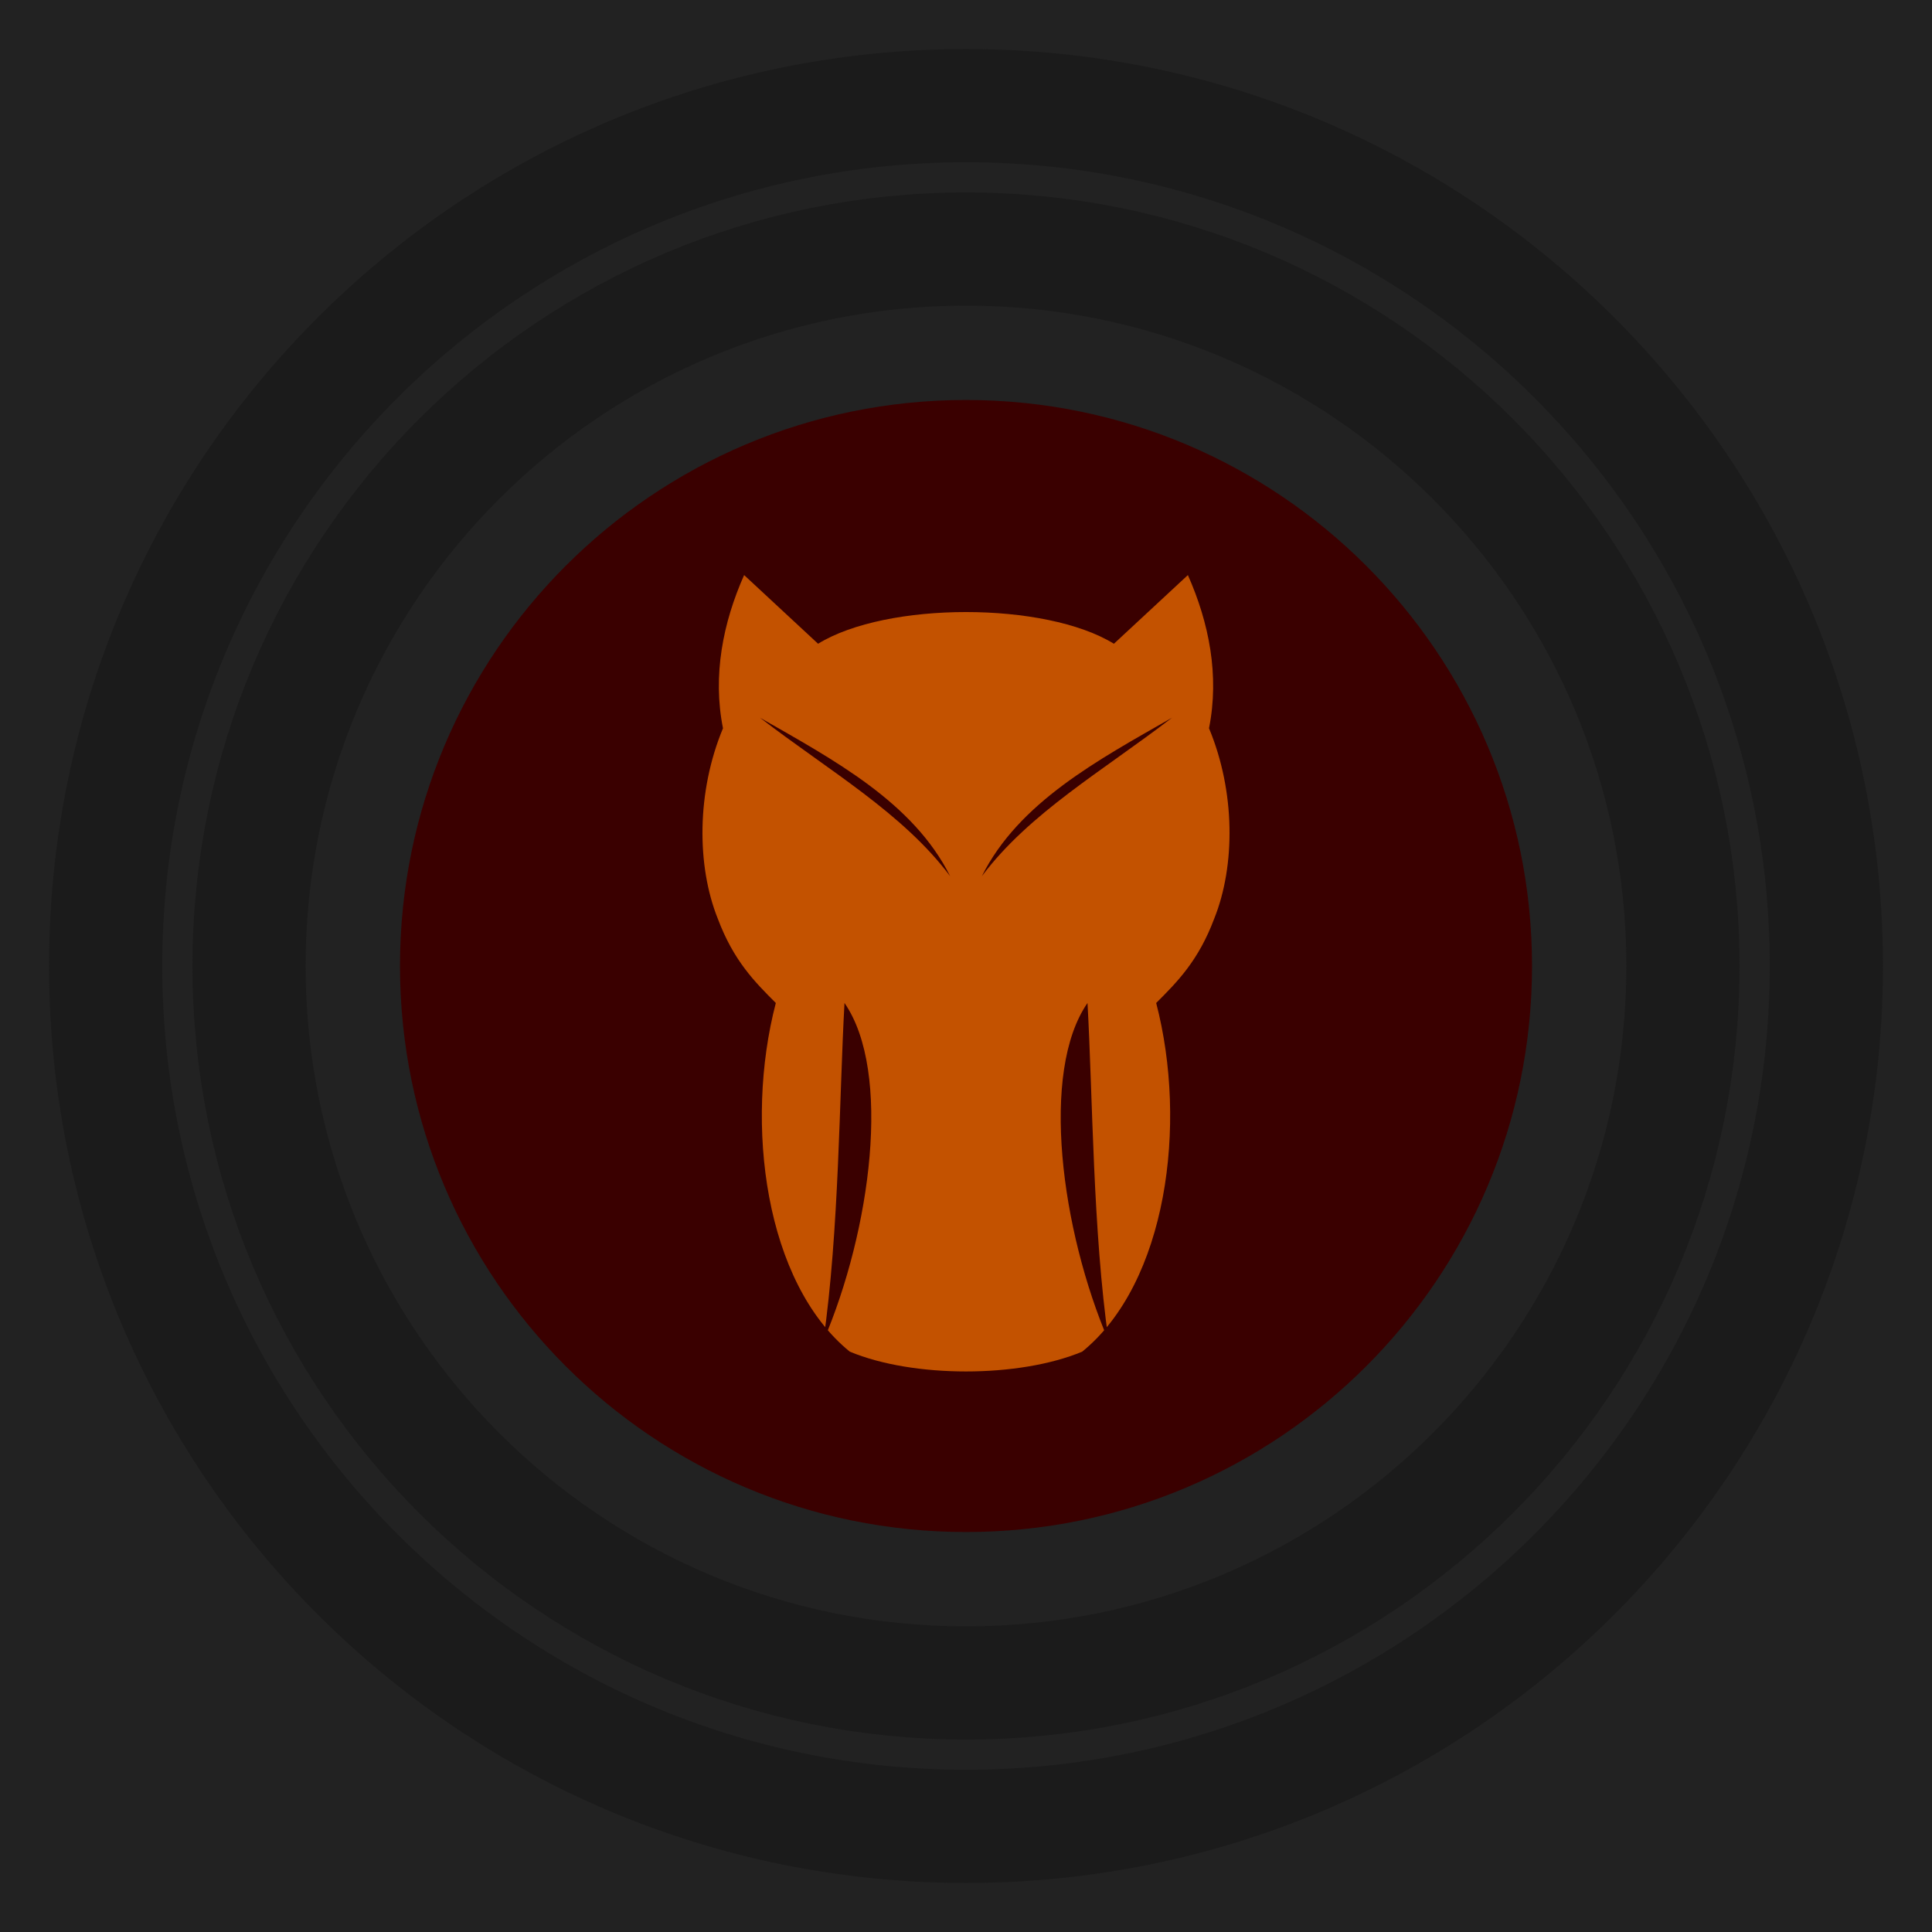
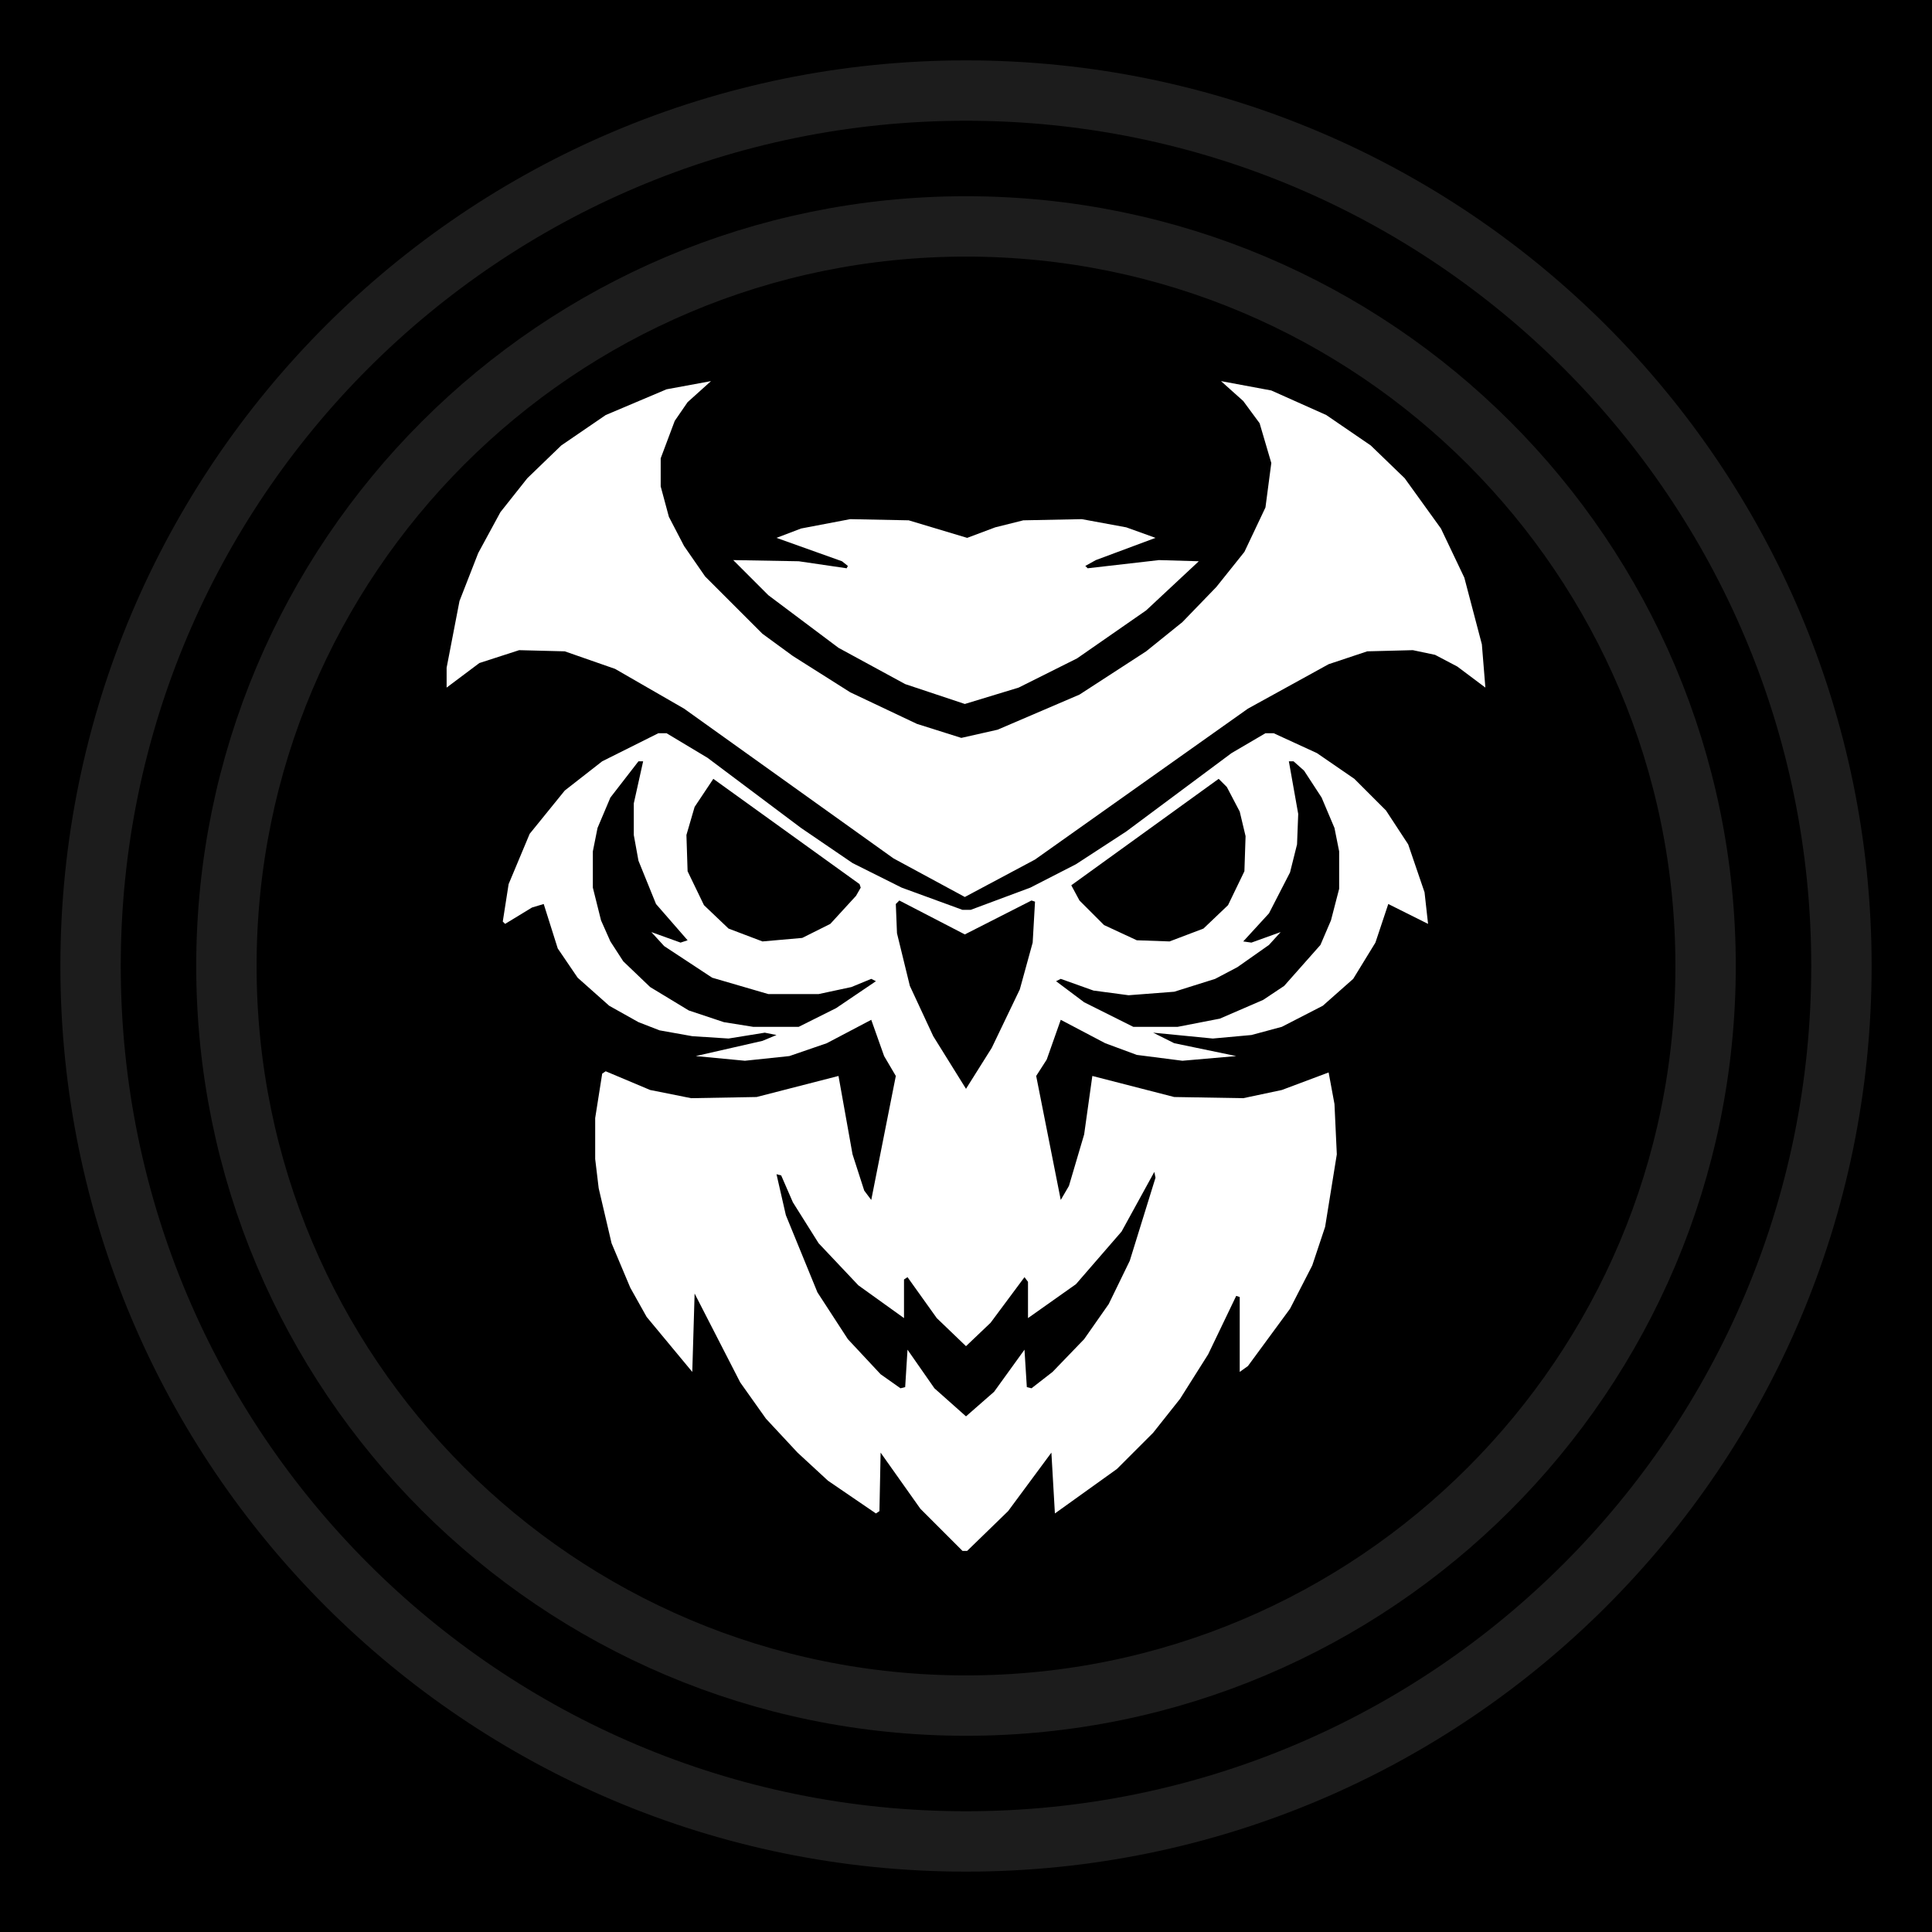
<svg xmlns="http://www.w3.org/2000/svg" viewBox="0 0 512 512">
-   <rect width="512" height="512" fill="#222" />
-   <g fill="none" stroke="#1b1b1b" stroke-width="30">
-     <circle cx="256" cy="256" r="228" />
-     <circle cx="256" cy="256" r="190" />
+   <rect width="512" height="512" fill="#000" />
+   <g fill="none" stroke="#1c1c1c" stroke-width="16">
+     <circle cx="256" cy="256" r="232" />
+     <circle cx="256" cy="256" r="196" />
  </g>
-   <circle cx="256" cy="256" r="150" fill="#3a0000" />
-   <g transform="translate(256 256) scale(1.4) translate(-50 -75)">
-     <path fill="#c35200" d="M8 1C4 10 2 20 4 30C-1 42-1 56 3 66C6 74 10 78 14 82C8 105 12 135 28 148C40 153 60 153 72 148C88 135 92 105 86 82C90 78 94 74 97 66C101 56 101 42 96 30C98 20 96 10 92 1L78 14C65 6 35 6 22 14Z" />
-     <path fill="#3a0000" d="M11 28C25 36 40 44 47 58C38 46 24 38 11 28ZM89 28C75 36 60 44 53 58C62 46 76 38 89 28ZM27 82C36 95 32 125 23 146C26 125 26 100 27 82ZM73 82C64 95 68 125 77 146C74 125 74 100 73 82Z" />
-   </g>
+   <path fill="#fff" fill-rule="evenodd" transform="translate(256 256) scale(3.1)" d="M-31.1,-17.5 -34.3,-15.0 -37.3,-11.3 -39.1,-7.0 -39.6,-3.8 -39.4,-3.6 -37.1,-5.0 -36.1,-5.3 -34.9,-1.5 -33.2,1.0 -30.5,3.4 -28.0,4.8 -26.2,5.5 -23.4,6.0 -20.3,6.2 -17.2,5.7 -16.2,5.9 -17.4,6.4 -23.1,7.7 -18.9,8.1 -15.1,7.7 -11.9,6.6 -8.1,4.6 -7.0,7.7 -6.0,9.4 -8.1,20.0 -8.7,19.2 -9.7,16.1 -10.9,9.4 -17.9,11.2 -23.5,11.3 -27.0,10.6 -30.8,9.0 -31.1,9.2 -31.7,13.0 -31.7,16.5 -31.4,19.0 -30.3,23.7 -28.7,27.5 -27.3,30.0 -23.4,34.7 -23.2,28.0 -19.3,35.6 -17.1,38.7 -14.4,41.6 -11.8,44.0 -7.7,46.8 -7.4,46.6 -7.3,41.6 -3.9,46.4 -0.3,50.0 0.1,50.0 3.6,46.6 7.3,41.6 7.6,46.8 12.9,43.0 16.0,39.9 18.3,37.0 20.7,33.2 23.1,28.2 23.4,28.3 23.4,34.7 24.1,34.2 27.7,29.3 29.6,25.6 30.7,22.3 31.7,16.1 31.5,11.8 31.0,9.1 27.0,10.6 23.7,11.3 17.8,11.2 10.8,9.4 10.1,14.4 8.8,18.8 8.1,20.0 6.0,9.4 6.9,8.0 8.1,4.6 11.9,6.6 14.6,7.6 18.5,8.1 23.1,7.7 17.8,6.6 16.0,5.7 21.1,6.2 24.4,5.9 27.0,5.2 30.5,3.4 33.1,1.1 35.0,-2.0 36.1,-5.3 39.5,-3.6 39.2,-6.3 37.8,-10.4 35.9,-13.3 33.2,-16.0 30.0,-18.2 26.3,-19.9 25.6,-19.9 22.7,-18.2 13.7,-11.5 9.4,-8.7 5.5,-6.7 0.4,-4.8 -0.3,-4.8 -5.5,-6.7 -9.7,-8.8 -14.1,-11.8 -22.1,-17.8 -25.6,-19.9 -26.3,-19.9ZM-16.2,17.8 -15.8,17.9 -14.8,20.2 -12.6,23.7 -9.2,27.3 -5.3,30.1 -5.3,26.8 -5.0,26.6 -2.5,30.1 0.0,32.5 2.1,30.5 5.0,26.6 5.3,27.0 5.3,30.1 9.4,27.2 13.3,22.7 16.1,17.6 16.2,18.1 14.0,25.2 12.2,28.9 10.1,31.9 7.4,34.7 5.6,36.1 5.2,36.0 5.0,32.8 2.4,36.4 0.0,38.5 -2.7,36.1 -5.0,32.8 -5.2,36.0 -5.6,36.1 -7.3,34.9 -10.1,31.9 -12.7,27.9 -15.4,21.3ZM-5.7,-5.6 -0.1,-2.7 5.6,-5.6 5.9,-5.5 5.7,-2.0 4.6,2.0 2.2,7.0 0.0,10.5 -2.8,6.0 -4.8,1.7 -5.9,-2.8 -6.0,-5.3ZM21.6,-16.0 22.3,-15.3 23.4,-13.2 23.9,-11.1 23.8,-8.1 22.4,-5.2 20.3,-3.2 17.4,-2.1 14.6,-2.2 11.8,-3.5 9.7,-5.6 9.0,-6.9ZM-21.6,-16.0 -9.1,-7.0 -9.0,-6.7 -9.4,-6.0 -11.6,-3.6 -14.0,-2.4 -17.4,-2.1 -20.3,-3.2 -22.4,-5.2 -23.8,-8.1 -23.9,-11.2 -23.2,-13.6ZM28.9,-16.7 30.4,-14.4 31.5,-11.8 31.9,-9.8 31.9,-6.6 31.2,-3.9 30.3,-1.8 27.2,1.7 25.4,2.9 21.7,4.5 18.1,5.2 14.3,5.2 10.1,3.1 7.7,1.3 8.1,1.1 10.9,2.1 13.9,2.5 17.8,2.2 21.3,1.1 23.2,0.1 25.9,-1.8 26.9,-2.9 24.4,-2.0 23.7,-2.1 25.9,-4.5 27.7,-8.0 28.3,-10.4 28.4,-13.0 27.6,-17.5 28.0,-17.5ZM-28.0,-17.5 -27.6,-17.5 -28.4,-13.9 -28.4,-11.2 -28.0,-9.0 -26.5,-5.3 -23.8,-2.2 -24.4,-2.0 -26.9,-2.9 -25.8,-1.7 -21.7,1.0 -16.9,2.4 -12.6,2.4 -9.8,1.8 -8.1,1.1 -7.7,1.3 -11.1,3.6 -14.3,5.2 -18.2,5.2 -20.7,4.8 -23.7,3.8 -27.0,1.8 -29.3,-0.4 -30.4,-2.1 -31.2,-3.9 -31.9,-6.7 -31.9,-9.8 -31.5,-11.8 -30.4,-14.4ZM-19.9,-34.7 -16.9,-31.7 -10.9,-27.2 -5.2,-24.1 -0.1,-22.4 4.5,-23.8 9.5,-26.3 15.4,-30.4 19.9,-34.6 16.5,-34.7 10.4,-34.0 10.2,-34.2 11.1,-34.7 16.2,-36.6 13.7,-37.5 9.9,-38.2 4.9,-38.1 2.5,-37.5 0.1,-36.6 -4.9,-38.1 -9.9,-38.2 -14.1,-37.4 -16.2,-36.6 -10.6,-34.6 -10.1,-34.2 -10.2,-34.0 -14.3,-34.6ZM-44.4,-25.5 -44.4,-23.8 -41.6,-25.9 -38.2,-27.0 -34.3,-26.9 -30.0,-25.4 -24.1,-22.0 -6.2,-9.2 -0.1,-5.9 5.9,-9.1 24.1,-22.0 31.0,-25.8 34.3,-26.9 38.2,-27.0 40.1,-26.6 42.0,-25.6 44.4,-23.8 44.1,-27.5 42.6,-33.2 40.6,-37.4 37.5,-41.7 34.6,-44.5 30.8,-47.1 26.1,-49.2 21.8,-50.0 23.7,-48.3 25.1,-46.4 26.1,-43.0 25.6,-39.2 23.8,-35.4 21.4,-32.4 18.5,-29.4 15.4,-26.9 9.7,-23.2 2.7,-20.2 -0.4,-19.5 -4.2,-20.7 -9.9,-23.4 -14.8,-26.5 -17.4,-28.4 -22.3,-33.3 -24.1,-35.9 -25.4,-38.4 -26.1,-41.0 -26.1,-43.4 -24.9,-46.6 -23.8,-48.2 -21.8,-50.0 -25.6,-49.3 -30.8,-47.1 -34.6,-44.5 -37.5,-41.7 -39.8,-38.8 -41.7,-35.3 -43.3,-31.2Z" />
</svg>
